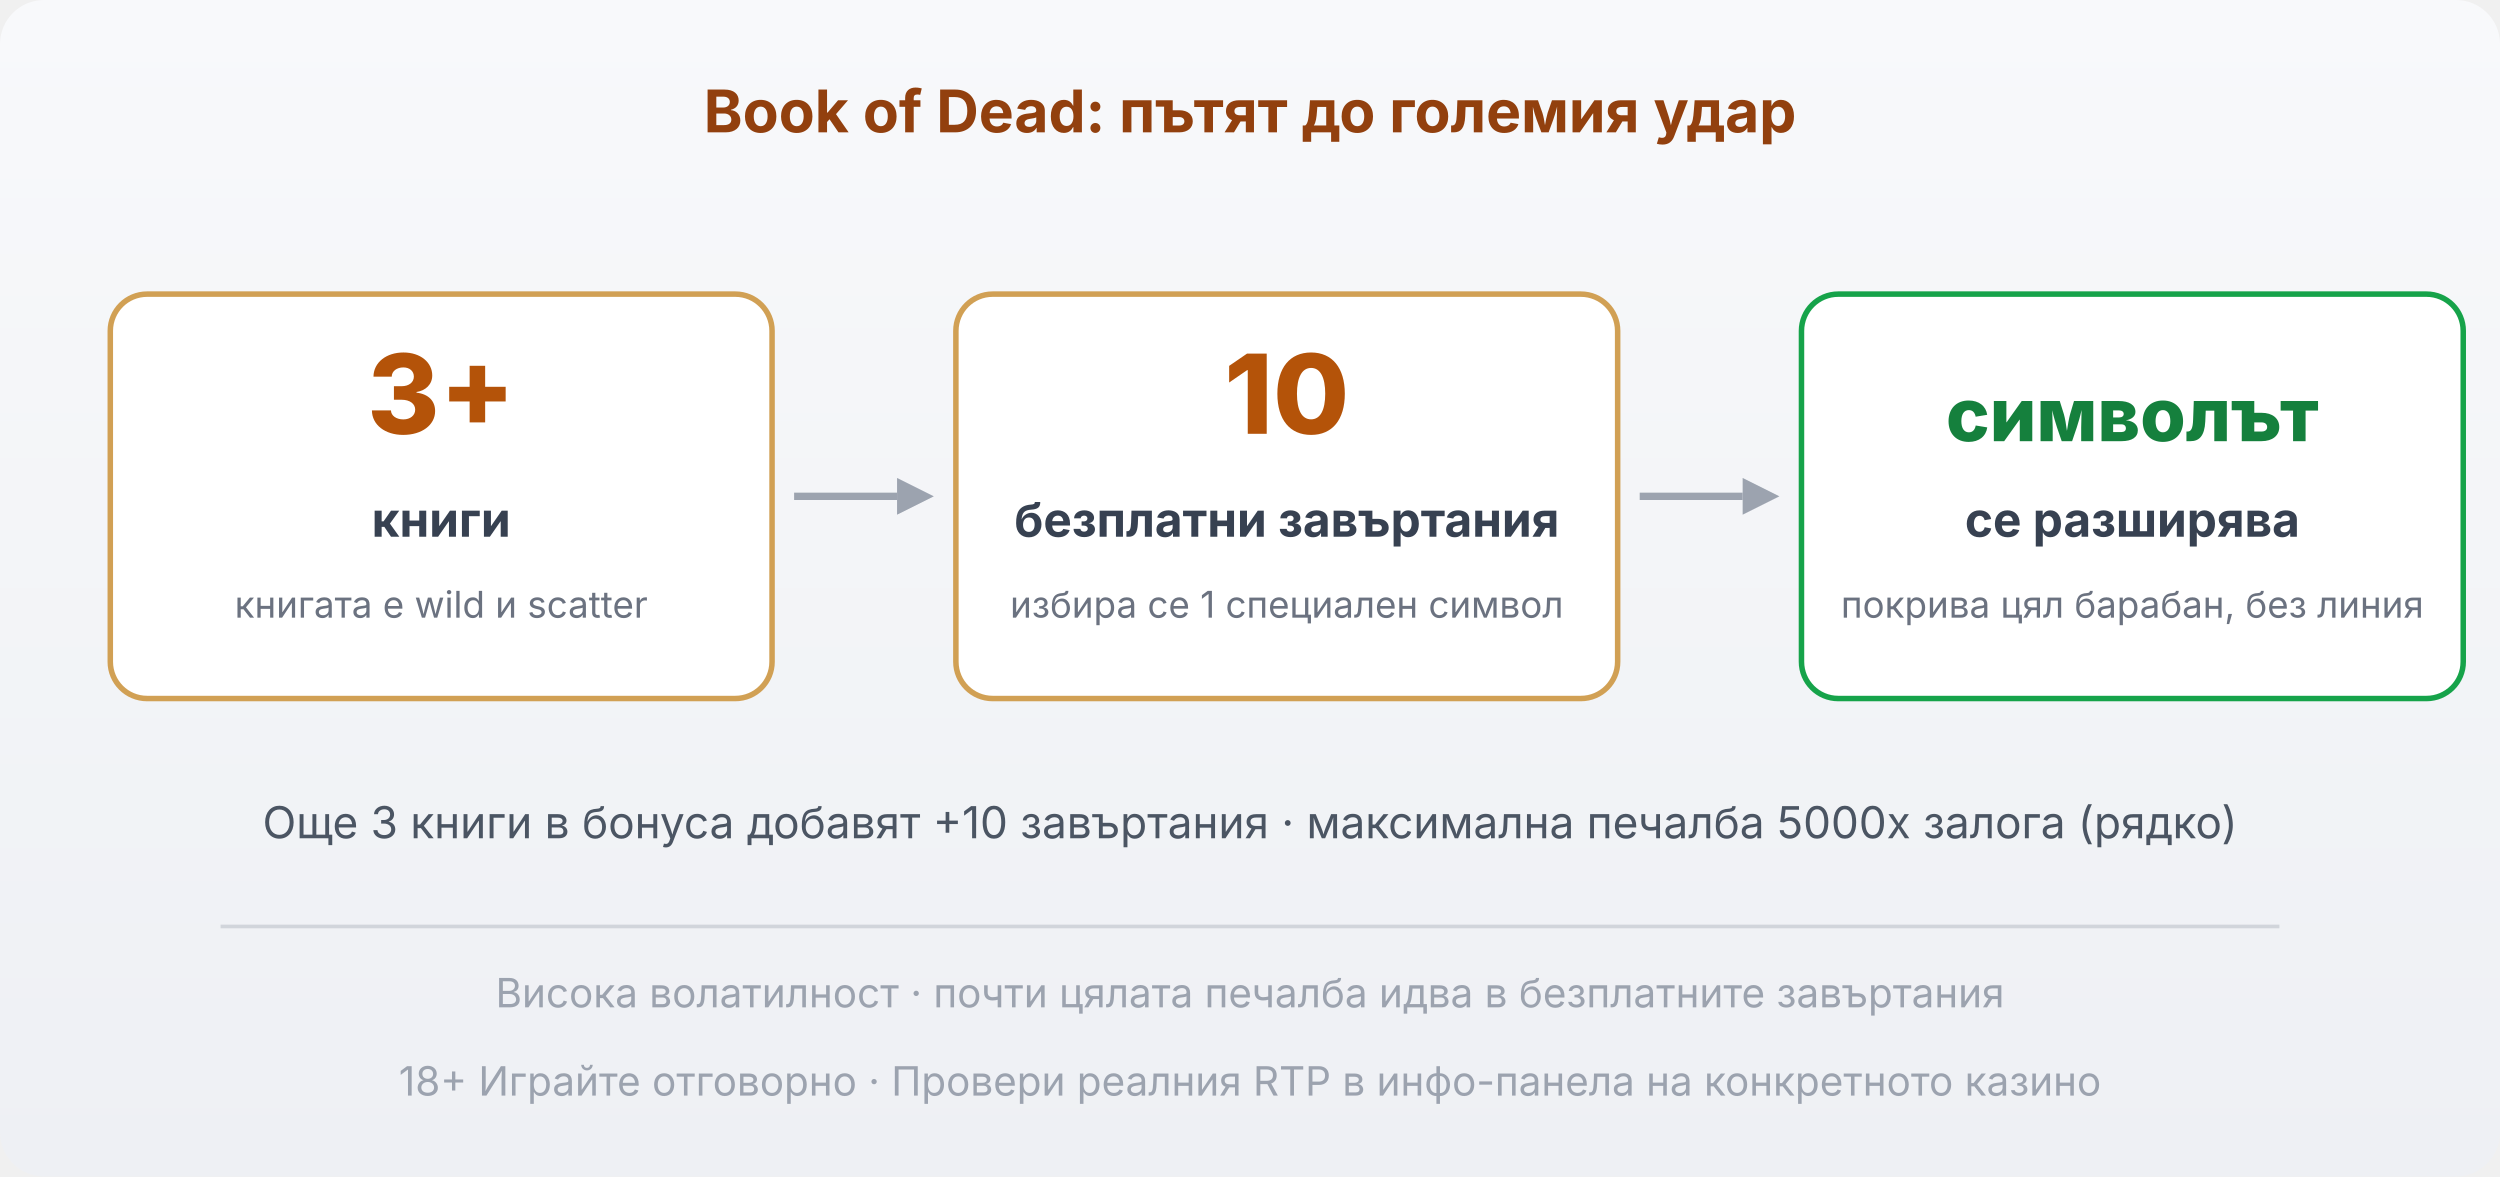
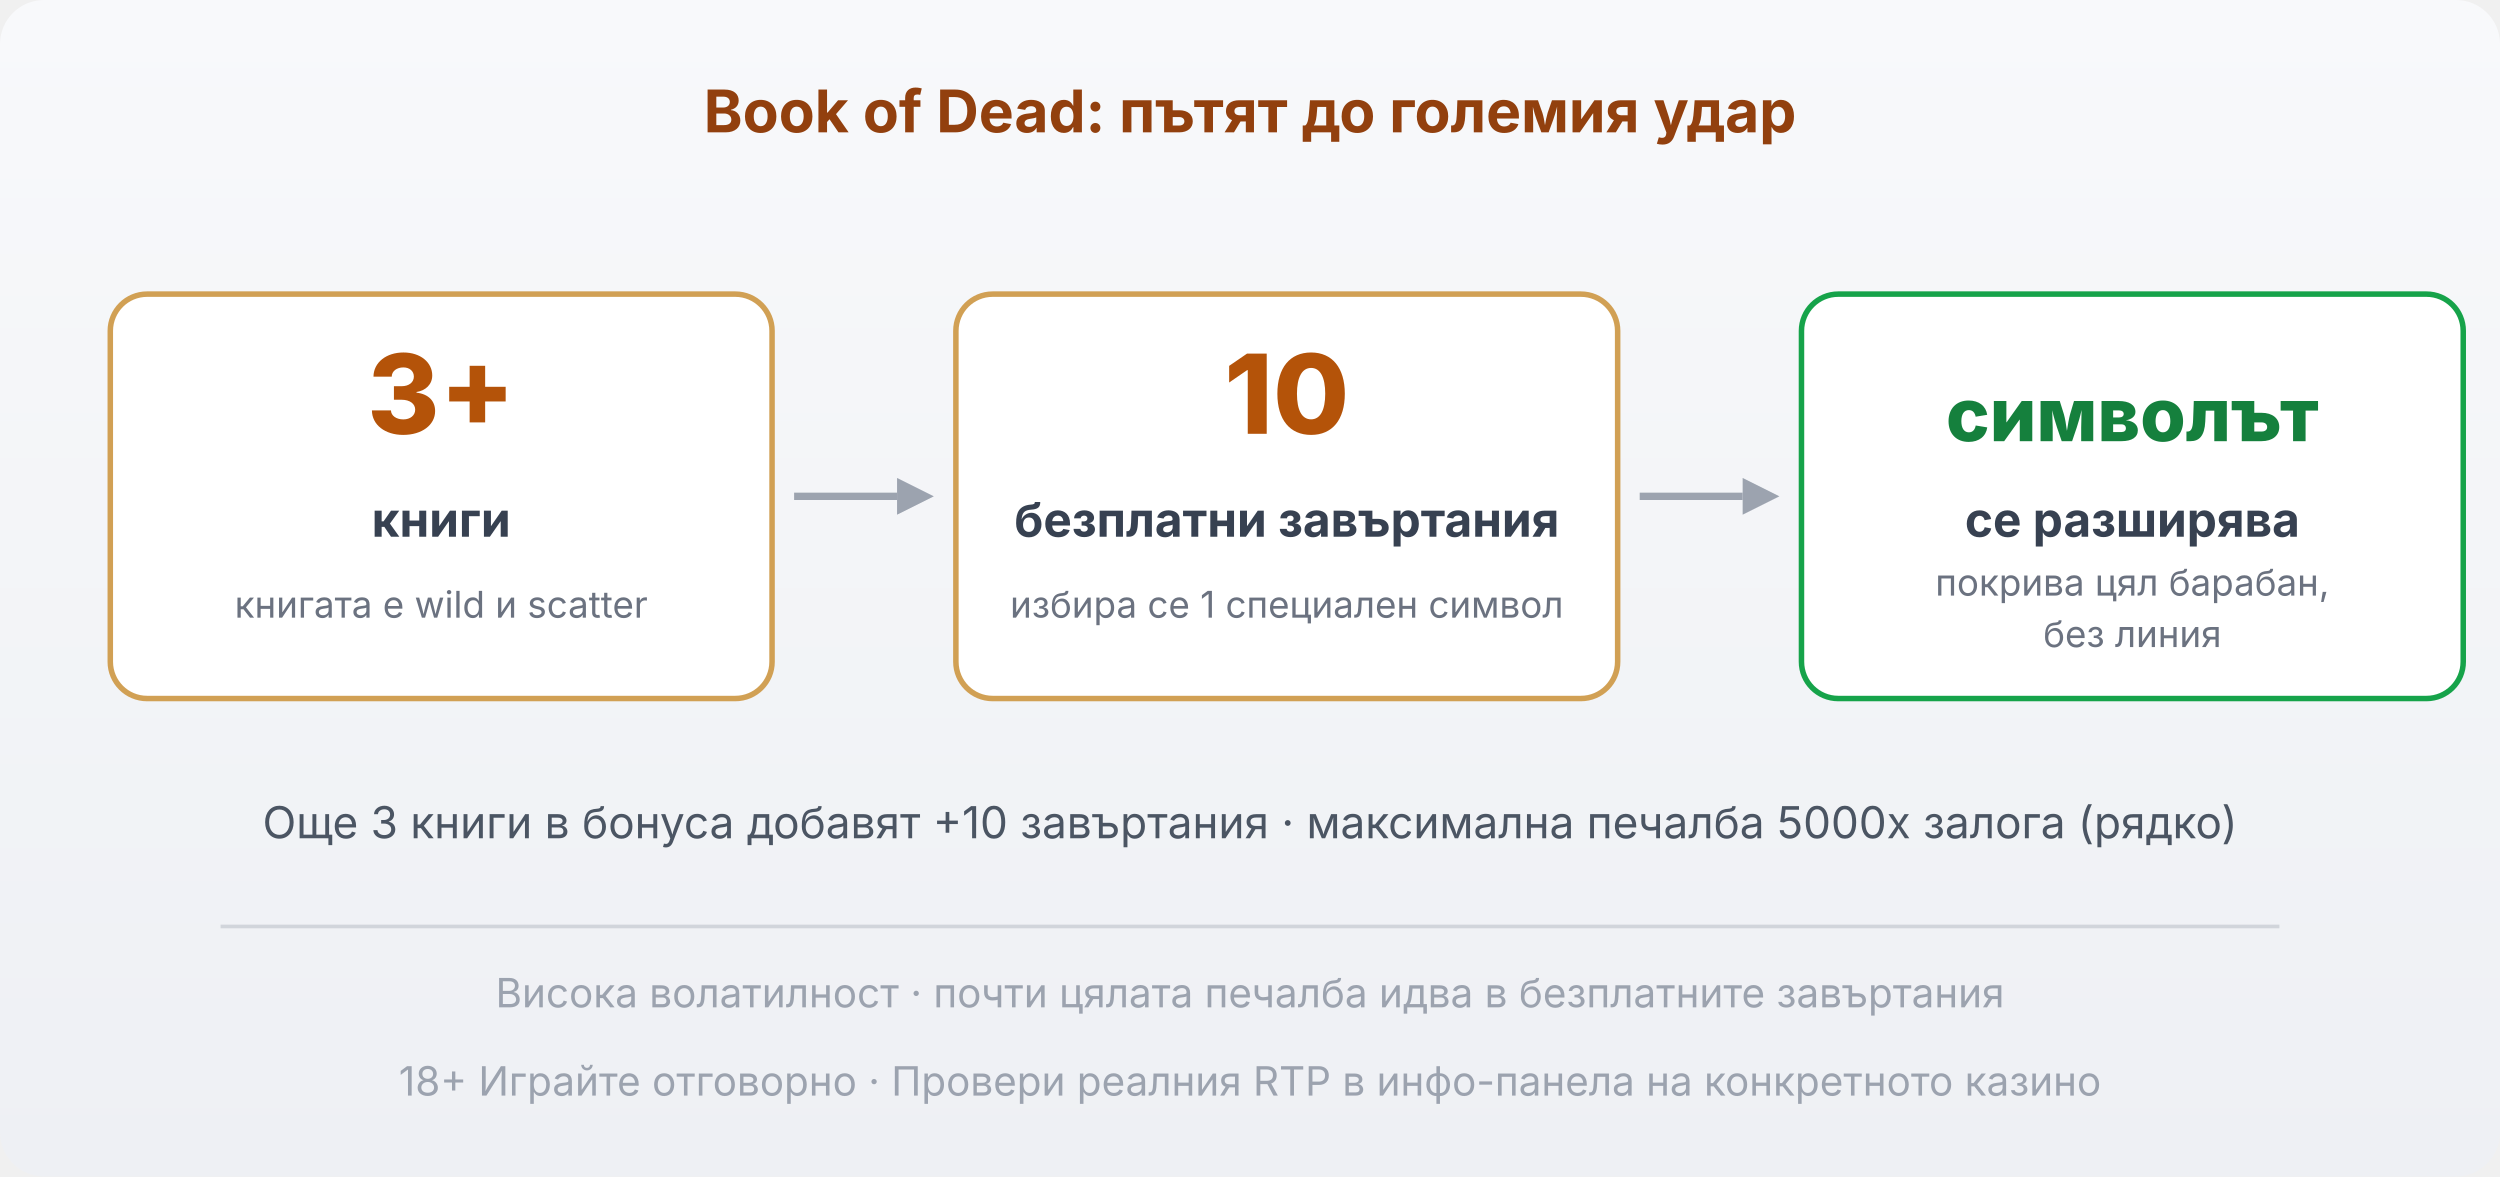
<svg xmlns="http://www.w3.org/2000/svg" viewBox="0 0 680 320" width="680" height="320" role="img" aria-label="Как работят безплатните завъртания в Book of Dead: 3 или повече книги дават 10 безплатни завъртания; играта избира един символ, който се разширява на цял барабан и плаща без линия; още 3 книги в бонуса добавят 10 завъртания; максимум 5000 пъти залога">
  <defs>
    <linearGradient id="bg" x1="0" y1="0" x2="0" y2="1">
      <stop offset="0%" stop-color="#f8f9fb" />
      <stop offset="100%" stop-color="#eef0f4" />
    </linearGradient>
  </defs>
  <rect width="680" height="320" rx="12" ry="12" fill="url(#bg)" />
  <text x="340" y="36" font-family="system-ui, -apple-system, sans-serif" font-size="16" font-weight="700" fill="#92400e" text-anchor="middle">Book of Dead: пътят до големия удар</text>
  <rect x="30" y="80" width="180" height="110" rx="10" fill="#ffffff" stroke="#d1a054" stroke-width="1.5" />
  <text x="120" y="118" font-family="system-ui, -apple-system, sans-serif" font-size="30" font-weight="800" fill="#b45309" text-anchor="middle">3+</text>
  <text x="120" y="146" font-family="system-ui, -apple-system, sans-serif" font-size="13" font-weight="700" fill="#374151" text-anchor="middle">книги</text>
  <text x="120" y="168" font-family="system-ui, -apple-system, sans-serif" font-size="10" fill="#6b7280" text-anchor="middle">книгата е wild и scatter</text>
  <line x1="216" y1="135" x2="244" y2="135" stroke="#9ca3af" stroke-width="2" />
  <polygon points="244,130 254,135 244,140" fill="#9ca3af" />
  <rect x="260" y="80" width="180" height="110" rx="10" fill="#ffffff" stroke="#d1a054" stroke-width="1.5" />
  <text x="350" y="118" font-family="system-ui, -apple-system, sans-serif" font-size="30" font-weight="800" fill="#b45309" text-anchor="middle">10</text>
  <text x="350" y="146" font-family="system-ui, -apple-system, sans-serif" font-size="13" font-weight="700" fill="#374151" text-anchor="middle">безплатни завъртания</text>
  <text x="350" y="168" font-family="system-ui, -apple-system, sans-serif" font-size="10" fill="#6b7280" text-anchor="middle">избира се 1 специален символ</text>
  <line x1="446" y1="135" x2="474" y2="135" stroke="#9ca3af" stroke-width="2" />
  <polygon points="474,130 484,135 474,140" fill="#9ca3af" />
  <rect x="490" y="80" width="180" height="110" rx="10" fill="#ffffff" stroke="#16a34a" stroke-width="1.5" />
  <text x="580" y="120" font-family="system-ui, -apple-system, sans-serif" font-size="20" font-weight="800" fill="#15803d" text-anchor="middle">символът</text>
  <text x="580" y="146" font-family="system-ui, -apple-system, sans-serif" font-size="13" font-weight="700" fill="#374151" text-anchor="middle">се разширява</text>
-   <text x="580" y="168" font-family="system-ui, -apple-system, sans-serif" font-size="10" fill="#6b7280" text-anchor="middle">покрива цял барабан, без линия</text>
+   <text x="580" y="162" font-family="system-ui, -apple-system, sans-serif" font-size="10" fill="#6b7280" text-anchor="middle">покрива цял барабан,</text>
+   <text x="580" y="176" font-family="system-ui, -apple-system, sans-serif" font-size="10" fill="#6b7280" text-anchor="middle">без линия</text>
  <text x="340" y="228" font-family="system-ui, -apple-system, sans-serif" font-size="12" fill="#4b5563" text-anchor="middle">Още 3 книги в бонуса добавят +10 завъртания · максимална печалба 5000x залога (рядко)</text>
  <line x1="60" y1="252" x2="620" y2="252" stroke="#d1d5db" stroke-width="1" />
  <text x="340" y="274" font-family="system-ui, -apple-system, sans-serif" font-size="11" fill="#9ca3af" text-anchor="middle">Висока волатилност · почти цялата печалба идва в безплатните завъртания</text>
  <text x="340" y="298" font-family="system-ui, -apple-system, sans-serif" font-size="11" fill="#9ca3af" text-anchor="middle">18+ Играйте отговорно · Провери реалния RTP в инфо-панела на конкретното казино</text>
</svg>
